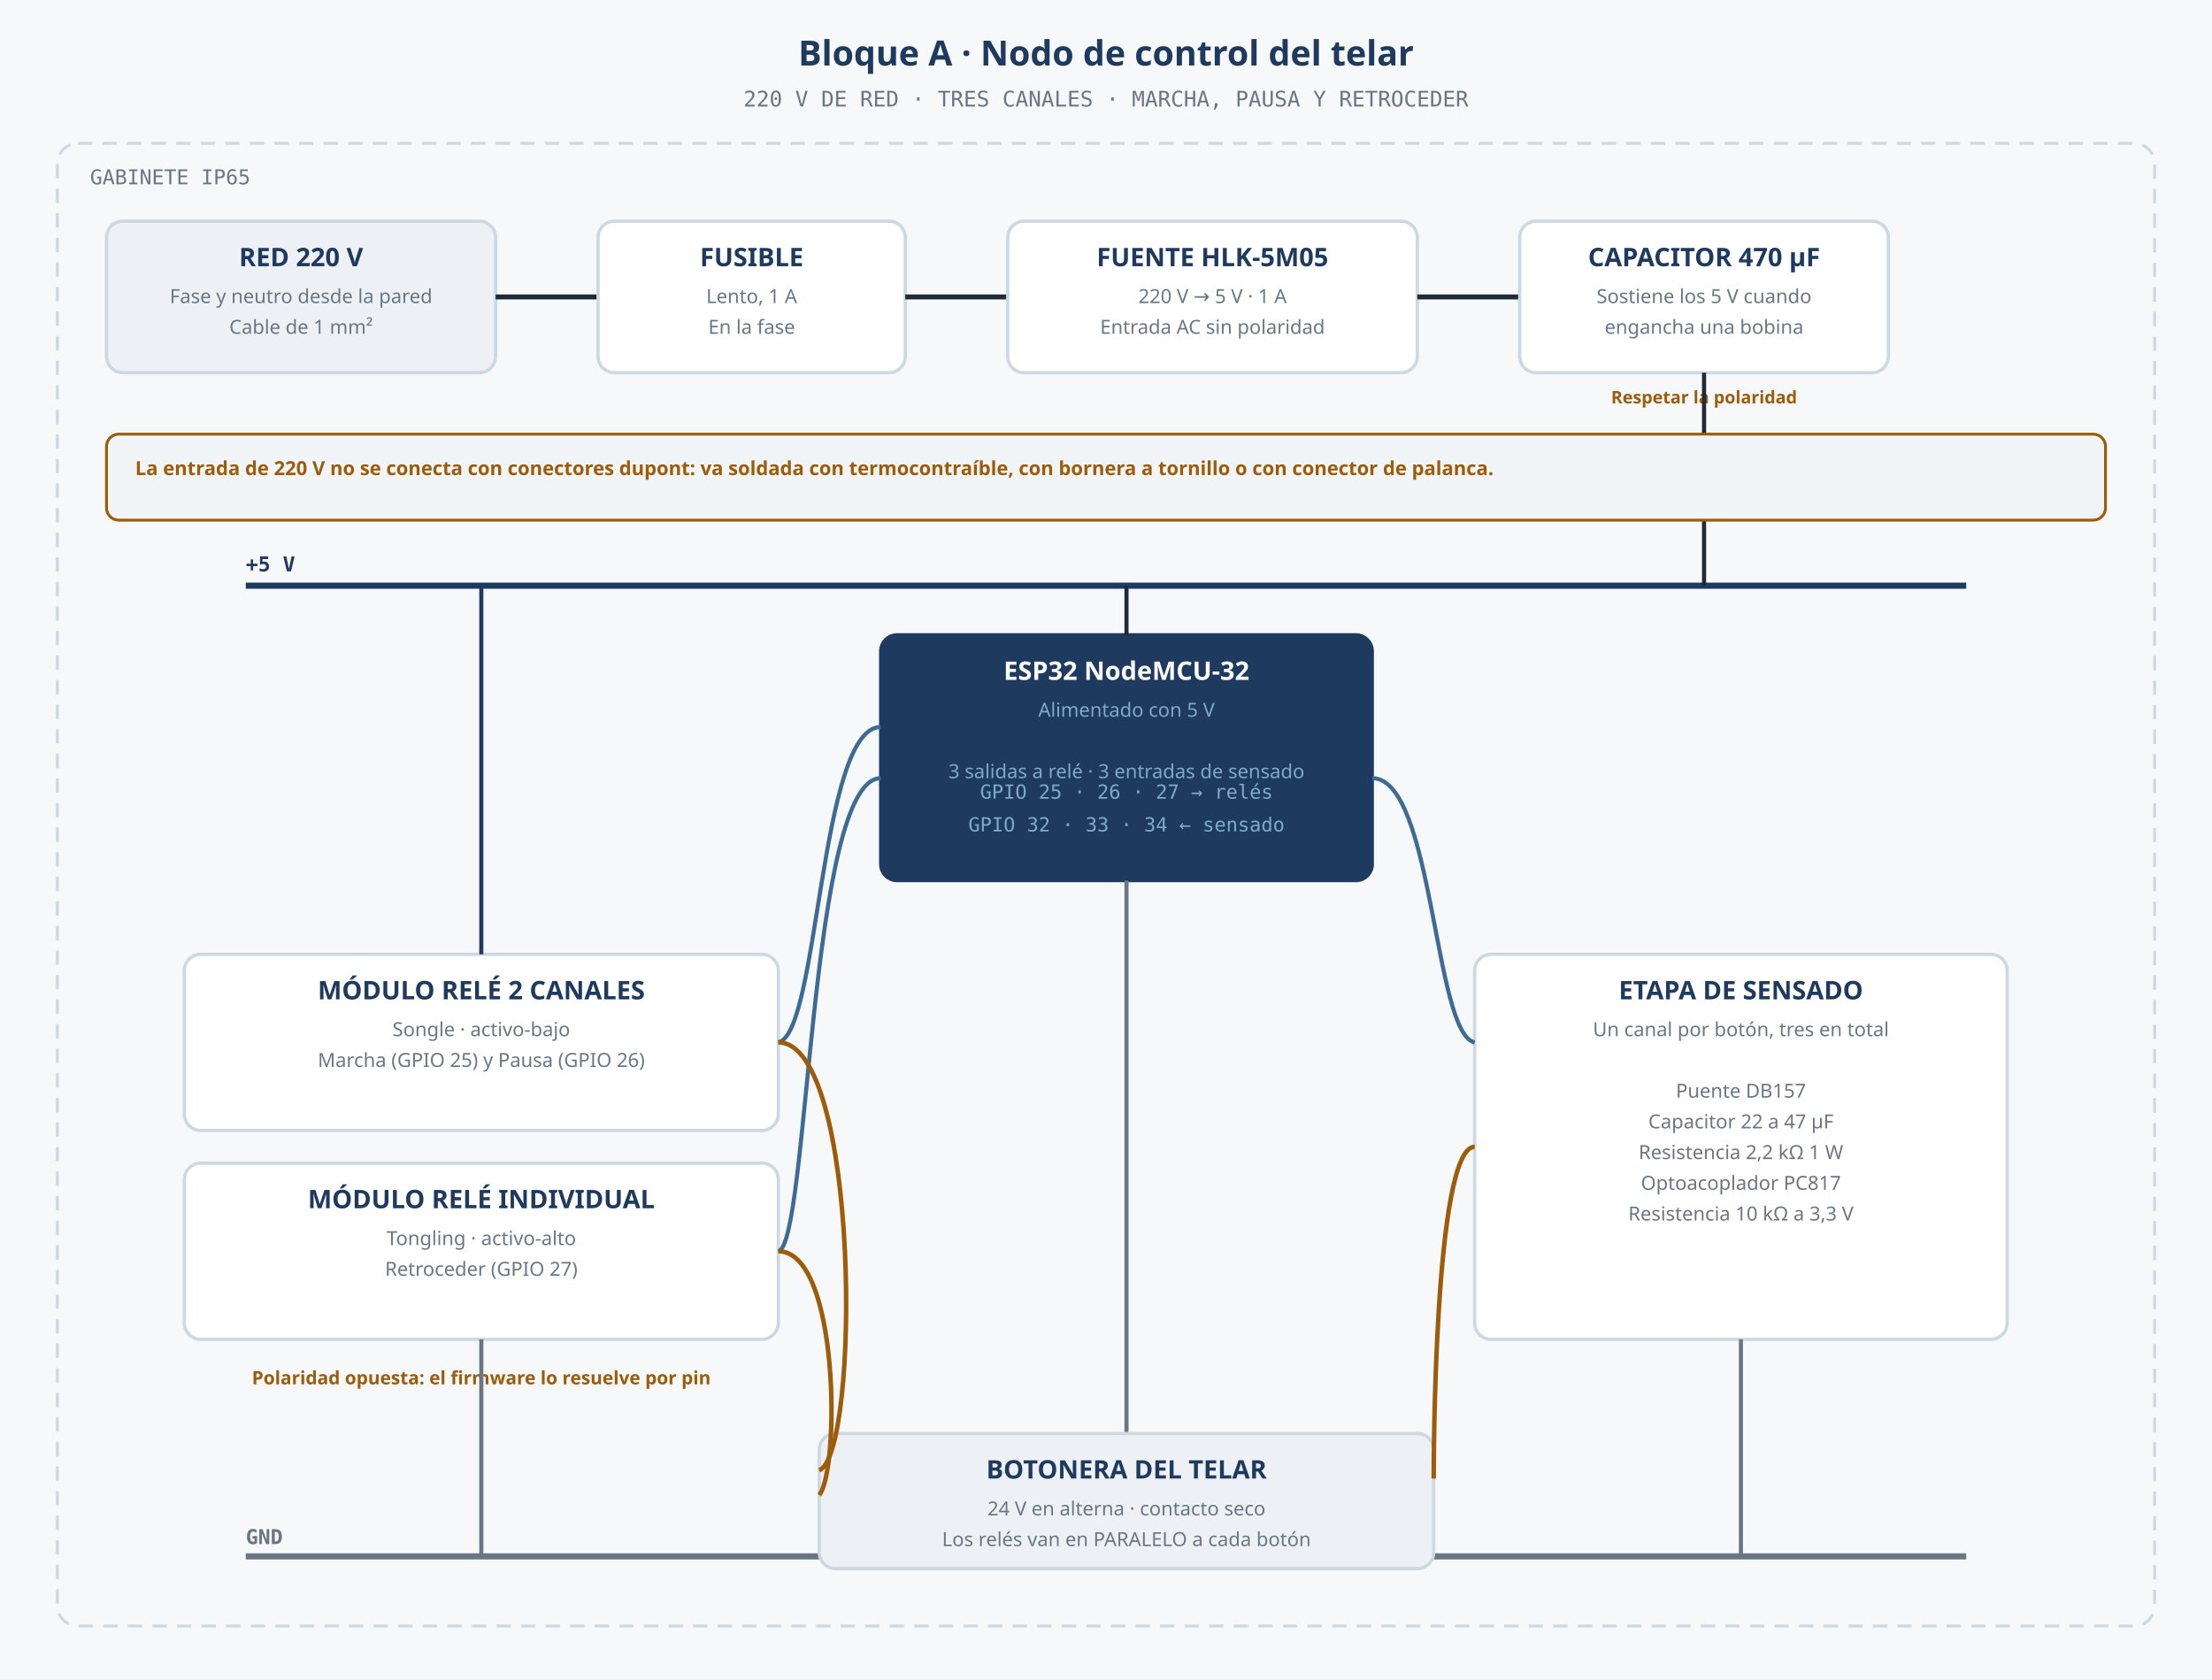
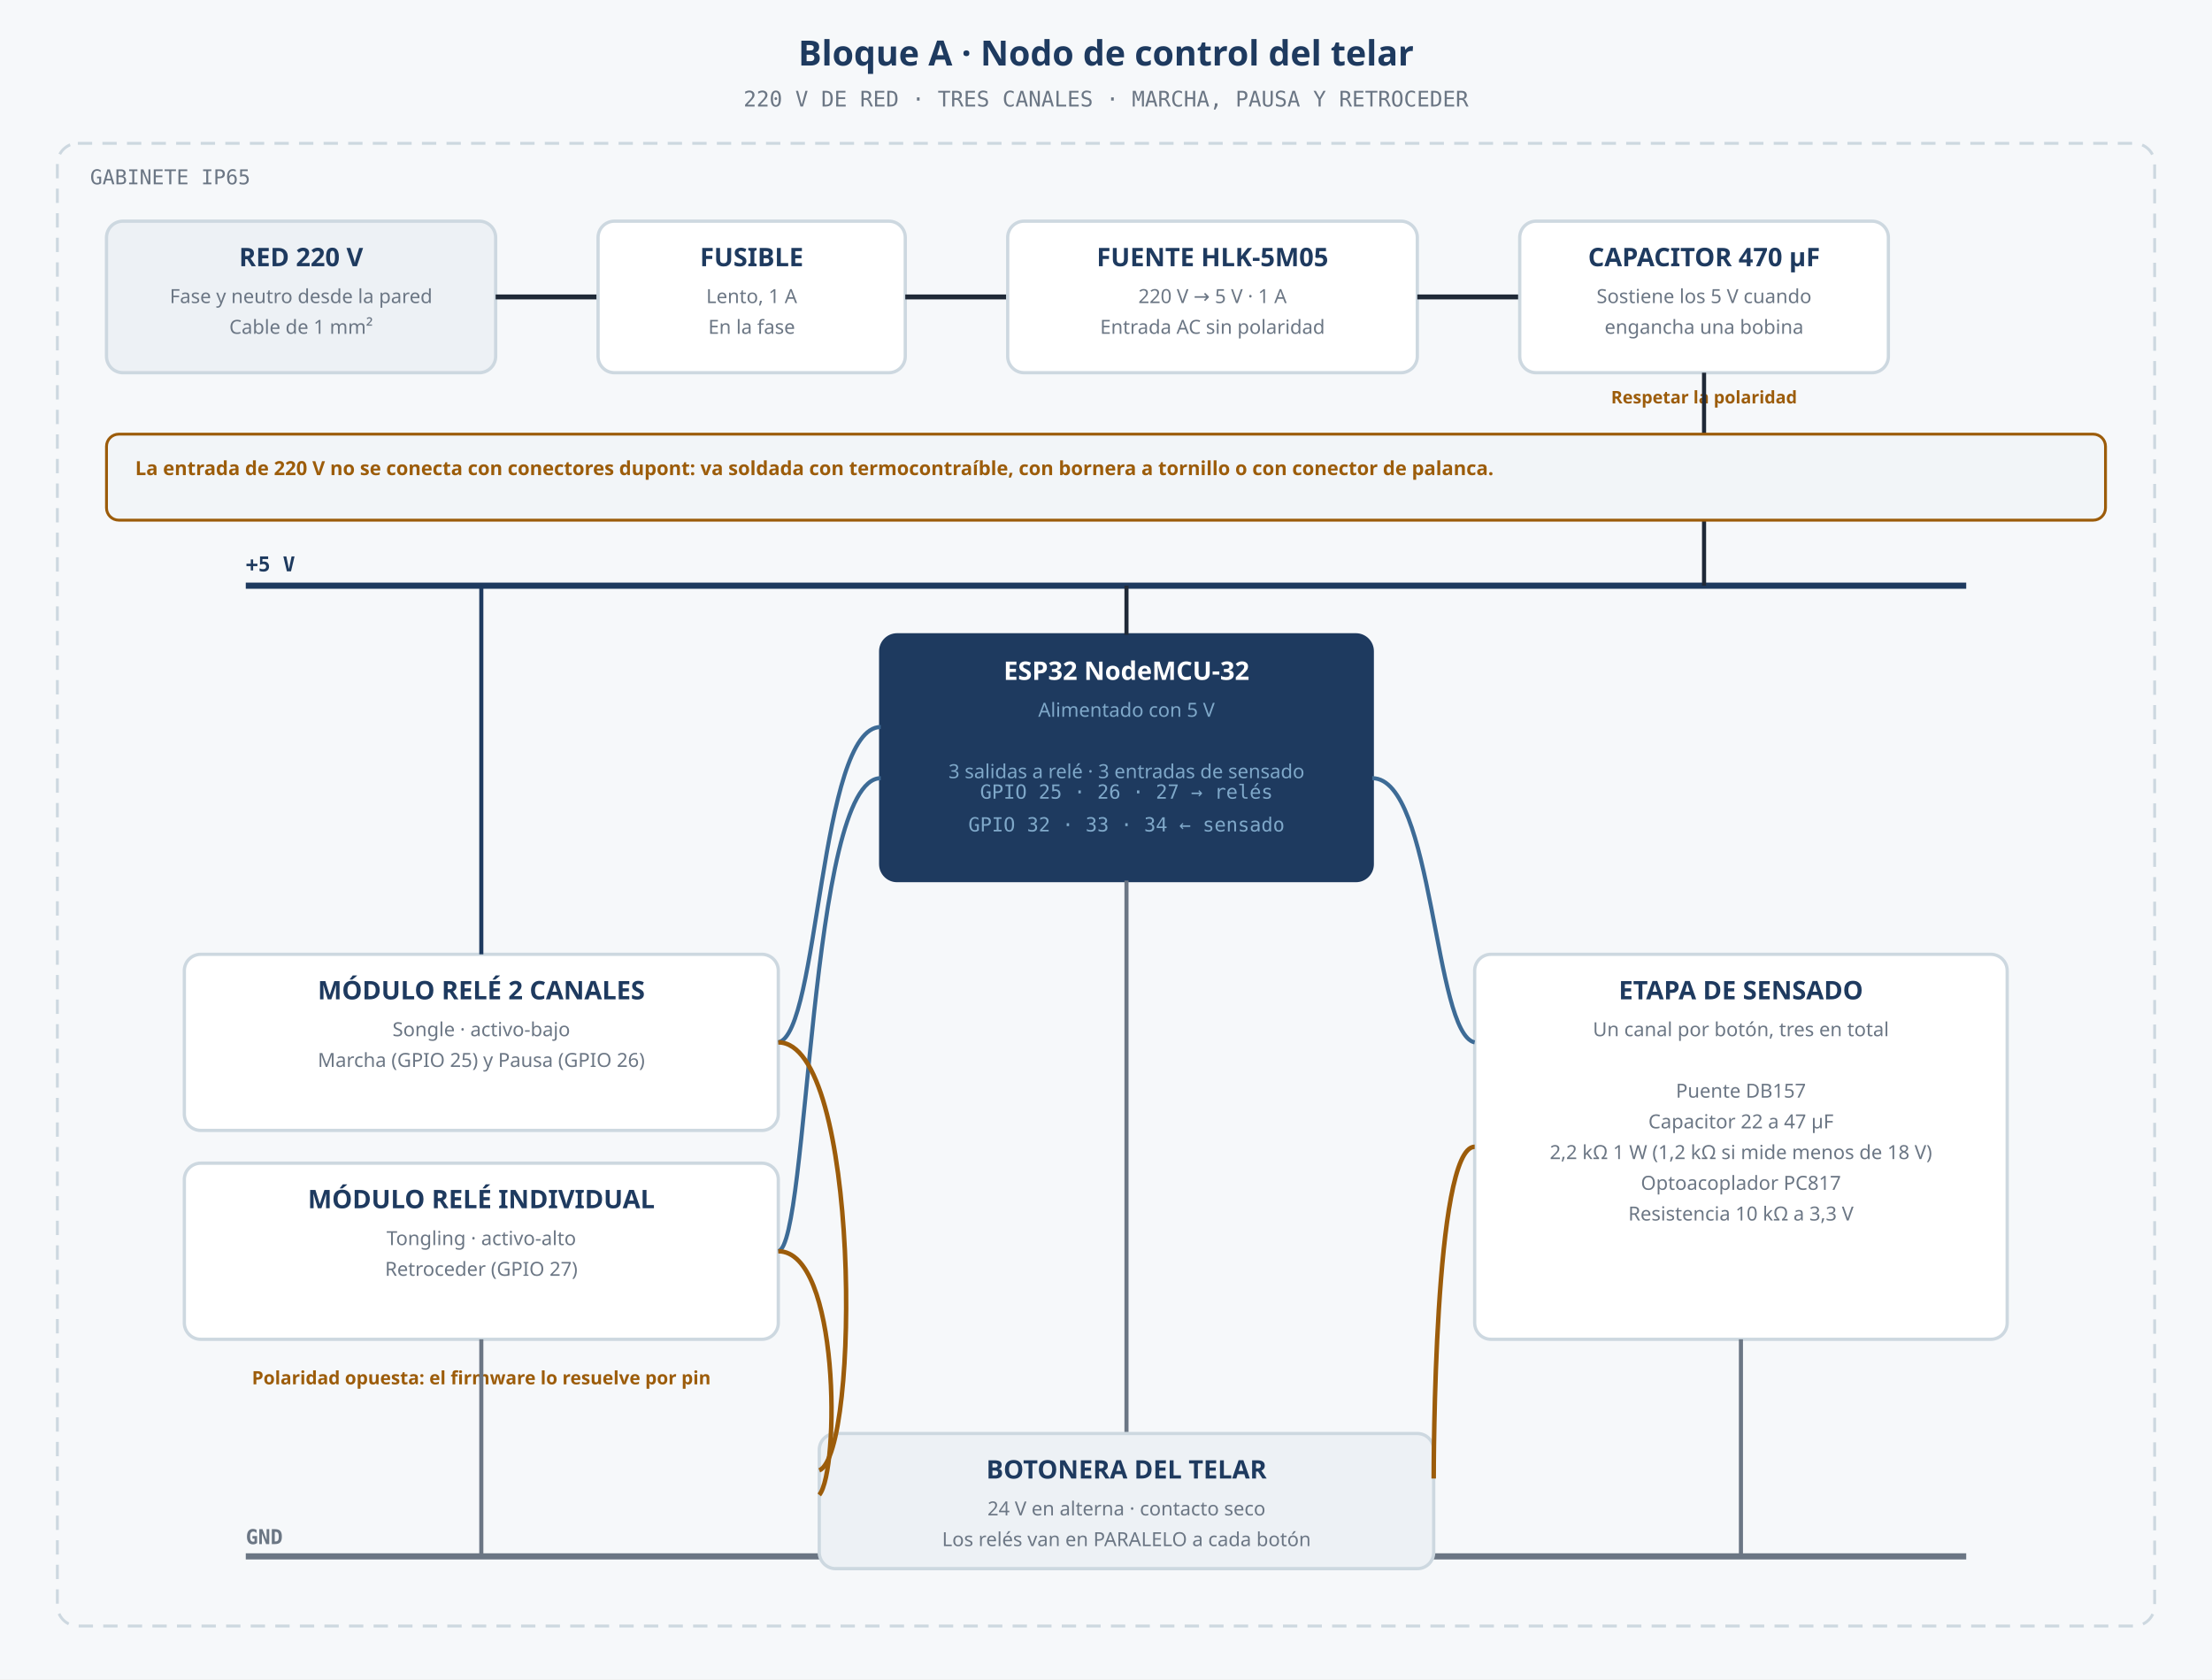
<svg xmlns="http://www.w3.org/2000/svg" viewBox="0 0 1080 820" font-family="IBM Plex Sans, system-ui, sans-serif">
  <rect width="1080" height="820" fill="#F6F8FA" />
  <text x="540.0" y="32" text-anchor="middle" font-size="17" font-weight="600" fill="#1E3A5F" font-family="Questrial, sans-serif">Bloque A · Nodo de control del telar</text>
  <text x="540.0" y="52" text-anchor="middle" font-size="10.5" fill="#6B7684" font-family="IBM Plex Mono, ui-monospace, monospace">220 V DE RED · TRES CANALES · MARCHA, PAUSA Y RETROCEDER</text>
  <rect x="28" y="70" width="1024" height="724" rx="10" fill="none" stroke="#CDD8E0" stroke-width="1.4" stroke-dasharray="7 5" />
  <text x="44" y="90" font-size="10" fill="#6B7684" font-family="IBM Plex Mono, ui-monospace, monospace">GABINETE IP65</text>
  <rect x="52" y="108" width="190" height="74" rx="8" fill="#EDF1F5" stroke="#CDD8E0" stroke-width="1.6" />
  <text x="147.0" y="130" text-anchor="middle" font-size="12.5" font-weight="600" fill="#1E3A5F" font-family="Questrial, sans-serif">RED 220 V</text>
  <text x="147.0" y="148" text-anchor="middle" font-size="9.5" fill="#6B7684">Fase y neutro desde la pared</text>
  <text x="147.0" y="163" text-anchor="middle" font-size="9.5" fill="#6B7684">Cable de 1 mm²</text>
  <line x1="242" y1="145" x2="292" y2="145" stroke="#1F2937" stroke-width="2.4" />
  <rect x="292" y="108" width="150" height="74" rx="8" fill="#FFFFFF" stroke="#CDD8E0" stroke-width="1.6" />
  <text x="367.0" y="130" text-anchor="middle" font-size="12.5" font-weight="600" fill="#1E3A5F" font-family="Questrial, sans-serif">FUSIBLE</text>
  <text x="367.0" y="148" text-anchor="middle" font-size="9.5" fill="#6B7684">Lento, 1 A</text>
  <text x="367.0" y="163" text-anchor="middle" font-size="9.5" fill="#6B7684">En la fase</text>
  <line x1="442" y1="145" x2="492" y2="145" stroke="#1F2937" stroke-width="2.4" />
  <rect x="492" y="108" width="200" height="74" rx="8" fill="#FFFFFF" stroke="#CDD8E0" stroke-width="1.6" />
  <text x="592.0" y="130" text-anchor="middle" font-size="12.5" font-weight="600" fill="#1E3A5F" font-family="Questrial, sans-serif">FUENTE HLK-5M05</text>
  <text x="592.0" y="148" text-anchor="middle" font-size="9.5" fill="#6B7684">220 V → 5 V · 1 A</text>
  <text x="592.0" y="163" text-anchor="middle" font-size="9.5" fill="#6B7684">Entrada AC sin polaridad</text>
  <line x1="692" y1="145" x2="742" y2="145" stroke="#1F2937" stroke-width="2.4" />
  <rect x="742" y="108" width="180" height="74" rx="8" fill="#FFFFFF" stroke="#CDD8E0" stroke-width="1.6" />
  <text x="832.0" y="130" text-anchor="middle" font-size="12.5" font-weight="600" fill="#1E3A5F" font-family="Questrial, sans-serif">CAPACITOR 470 µF</text>
  <text x="832.0" y="148" text-anchor="middle" font-size="9.5" fill="#6B7684">Sostiene los 5 V cuando</text>
  <text x="832.0" y="163" text-anchor="middle" font-size="9.5" fill="#6B7684">engancha una bobina</text>
  <text x="832" y="197" text-anchor="middle" font-size="8.5" fill="#9C5C0A" font-weight="bold">Respetar la polaridad</text>
  <line x1="120" y1="286" x2="960" y2="286" stroke="#1E3A5F" stroke-width="3" />
  <text x="120" y="279" font-size="10" fill="#1E3A5F" font-weight="bold" font-family="IBM Plex Mono, ui-monospace, monospace">+5 V</text>
  <line x1="120" y1="760" x2="960" y2="760" stroke="#6B7684" stroke-width="3" />
  <text x="120" y="754" font-size="10" fill="#6B7684" font-weight="bold" font-family="IBM Plex Mono, ui-monospace, monospace">GND</text>
  <line x1="832" y1="182" x2="832" y2="286" stroke="#1F2937" stroke-width="2" />
  <rect x="430" y="310" width="240" height="120" rx="8" fill="#1E3A5F" stroke="#1E3A5F" stroke-width="1.6" />
  <text x="550.0" y="332" text-anchor="middle" font-size="12.5" font-weight="600" fill="#FFFFFF" font-family="Questrial, sans-serif">ESP32 NodeMCU-32</text>
  <text x="550.0" y="350" text-anchor="middle" font-size="9.5" fill="#7FA8C9">Alimentado con 5 V</text>
  <text x="550.0" y="365" text-anchor="middle" font-size="9.5" fill="#7FA8C9" />
  <text x="550.0" y="380" text-anchor="middle" font-size="9.5" fill="#7FA8C9">3 salidas a relé · 3 entradas de sensado</text>
  <text x="550" y="390" text-anchor="middle" font-size="9.5" fill="#7FA8C9" font-family="IBM Plex Mono, ui-monospace, monospace">GPIO 25 · 26 · 27   →   relés</text>
  <text x="550" y="406" text-anchor="middle" font-size="9.5" fill="#7FA8C9" font-family="IBM Plex Mono, ui-monospace, monospace">GPIO 32 · 33 · 34   ←   sensado</text>
  <line x1="550" y1="286" x2="550" y2="310" stroke="#1F2937" stroke-width="2" />
  <line x1="550" y1="430" x2="550" y2="760" stroke="#6B7684" stroke-width="2" />
  <rect x="90" y="466" width="290" height="86" rx="8" fill="#FFFFFF" stroke="#CDD8E0" stroke-width="1.6" />
  <text x="235.0" y="488" text-anchor="middle" font-size="12.5" font-weight="600" fill="#1E3A5F" font-family="Questrial, sans-serif">MÓDULO RELÉ 2 CANALES</text>
  <text x="235.0" y="506" text-anchor="middle" font-size="9.5" fill="#6B7684">Songle · activo-bajo</text>
  <text x="235.0" y="521" text-anchor="middle" font-size="9.5" fill="#6B7684">Marcha (GPIO 25) y Pausa (GPIO 26)</text>
  <rect x="90" y="568" width="290" height="86" rx="8" fill="#FFFFFF" stroke="#CDD8E0" stroke-width="1.6" />
  <text x="235.0" y="590" text-anchor="middle" font-size="12.5" font-weight="600" fill="#1E3A5F" font-family="Questrial, sans-serif">MÓDULO RELÉ INDIVIDUAL</text>
  <text x="235.0" y="608" text-anchor="middle" font-size="9.5" fill="#6B7684">Tongling · activo-alto</text>
  <text x="235.0" y="623" text-anchor="middle" font-size="9.5" fill="#6B7684">Retroceder (GPIO 27)</text>
  <text x="235" y="676" text-anchor="middle" font-size="9" fill="#9C5C0A" font-weight="bold">Polaridad opuesta: el firmware lo resuelve por pin</text>
  <path d="M430 355 C 400 355, 400 505, 380 509" fill="none" stroke="#3D6B96" stroke-width="2" />
  <path d="M430 380 C 395 380, 395 608, 380 611" fill="none" stroke="#3D6B96" stroke-width="2" />
  <line x1="235" y1="286" x2="235" y2="466" stroke="#1E3A5F" stroke-width="2" />
  <line x1="235" y1="654" x2="235" y2="760" stroke="#6B7684" stroke-width="2" />
  <rect x="720" y="466" width="260" height="188" rx="8" fill="#FFFFFF" stroke="#CDD8E0" stroke-width="1.6" />
  <text x="850.0" y="488" text-anchor="middle" font-size="12.5" font-weight="600" fill="#1E3A5F" font-family="Questrial, sans-serif">ETAPA DE SENSADO</text>
  <text x="850.0" y="506" text-anchor="middle" font-size="9.5" fill="#6B7684">Un canal por botón, tres en total</text>
  <text x="850.0" y="521" text-anchor="middle" font-size="9.5" fill="#6B7684" />
  <text x="850.0" y="536" text-anchor="middle" font-size="9.5" fill="#6B7684">Puente DB157</text>
  <text x="850.0" y="551" text-anchor="middle" font-size="9.5" fill="#6B7684">Capacitor 22 a 47 µF</text>
-   <text x="850.0" y="566" text-anchor="middle" font-size="9.5" fill="#6B7684">Resistencia 2,2 kΩ 1 W</text>
+   <text x="850.0" y="566" text-anchor="middle" font-size="9.5" fill="#6B7684">2,2 kΩ 1 W (1,2 kΩ si mide menos de 18 V)</text>
  <text x="850.0" y="581" text-anchor="middle" font-size="9.5" fill="#6B7684">Optoacoplador PC817</text>
  <text x="850.0" y="596" text-anchor="middle" font-size="9.5" fill="#6B7684">Resistencia 10 kΩ a 3,3 V</text>
  <path d="M670 380 C 700 380, 700 505, 720 509" fill="none" stroke="#3D6B96" stroke-width="2" />
  <line x1="850" y1="654" x2="850" y2="760" stroke="#6B7684" stroke-width="2" />
  <rect x="28" y="796" width="1024" height="1" fill="none" />
  <rect x="400" y="700" width="300" height="66" rx="8" fill="#EDF1F5" stroke="#CDD8E0" stroke-width="1.6" />
  <text x="550.0" y="722" text-anchor="middle" font-size="12.5" font-weight="600" fill="#1E3A5F" font-family="Questrial, sans-serif">BOTONERA DEL TELAR</text>
  <text x="550.0" y="740" text-anchor="middle" font-size="9.5" fill="#6B7684">24 V en alterna · contacto seco</text>
  <text x="550.0" y="755" text-anchor="middle" font-size="9.5" fill="#6B7684">Los relés van en PARALELO a cada botón</text>
  <path d="M380 509 C 420 509, 420 710, 400 718" fill="none" stroke="#9C5C0A" stroke-width="2.2" />
  <path d="M380 611 C 410 611, 410 718, 400 730" fill="none" stroke="#9C5C0A" stroke-width="2.2" />
  <path d="M720 560 C 700 560, 700 718, 700 722" fill="none" stroke="#9C5C0A" stroke-width="2.2" />
  <rect x="52" y="212" width="976" height="42" rx="6" fill="#F2F5F8" stroke="#9C5C0A" stroke-width="1.4" />
  <text x="66" y="232" font-size="9.5" font-weight="bold" fill="#9C5C0A">La entrada de 220 V no se conecta con conectores dupont: va soldada con termocontraíble, con bornera a tornillo o con conector de palanca.</text>
</svg>
